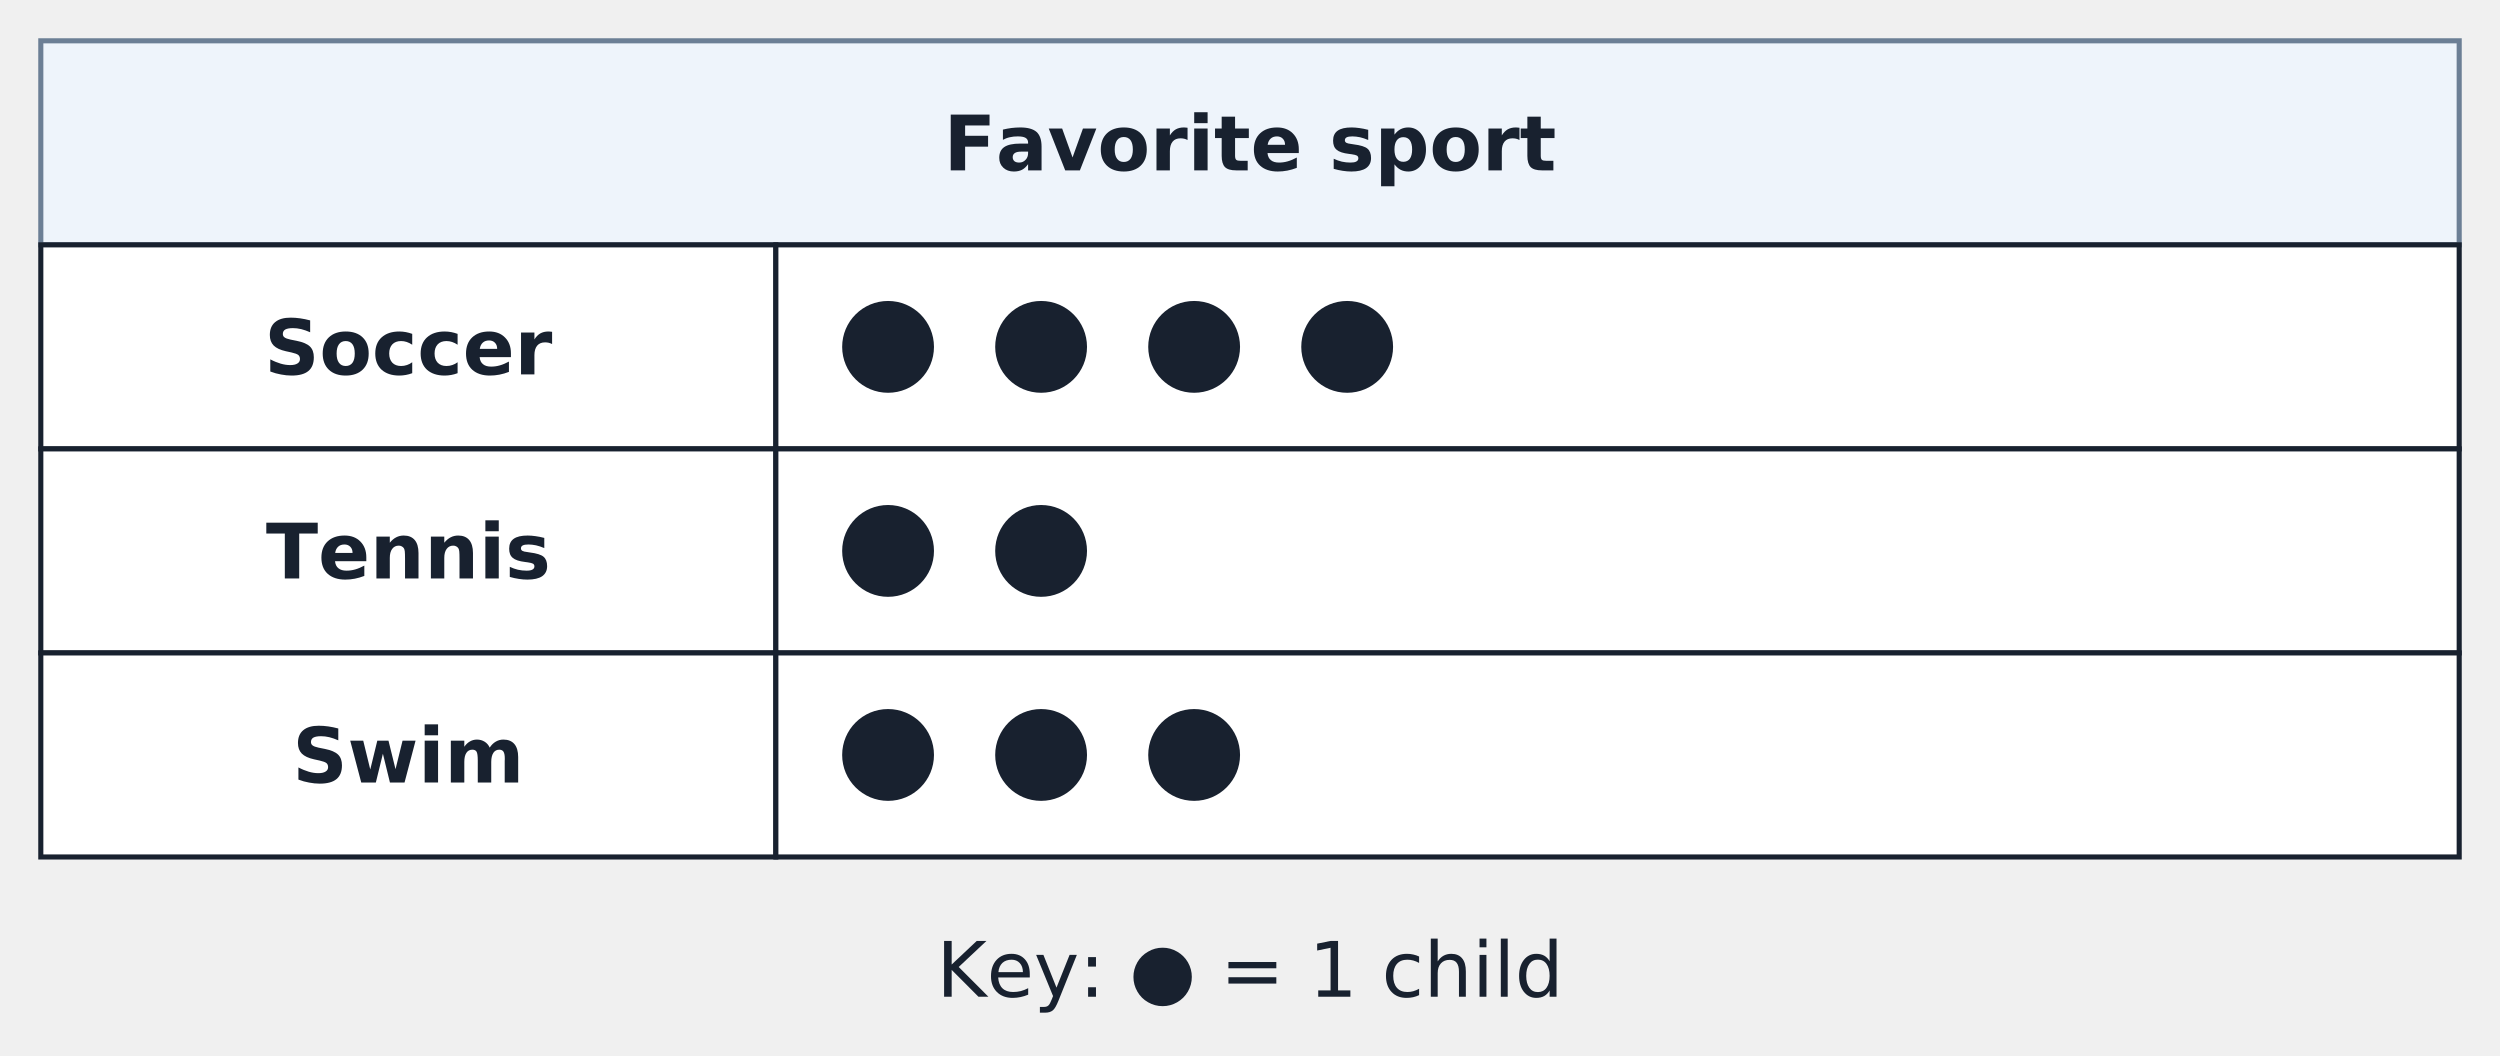
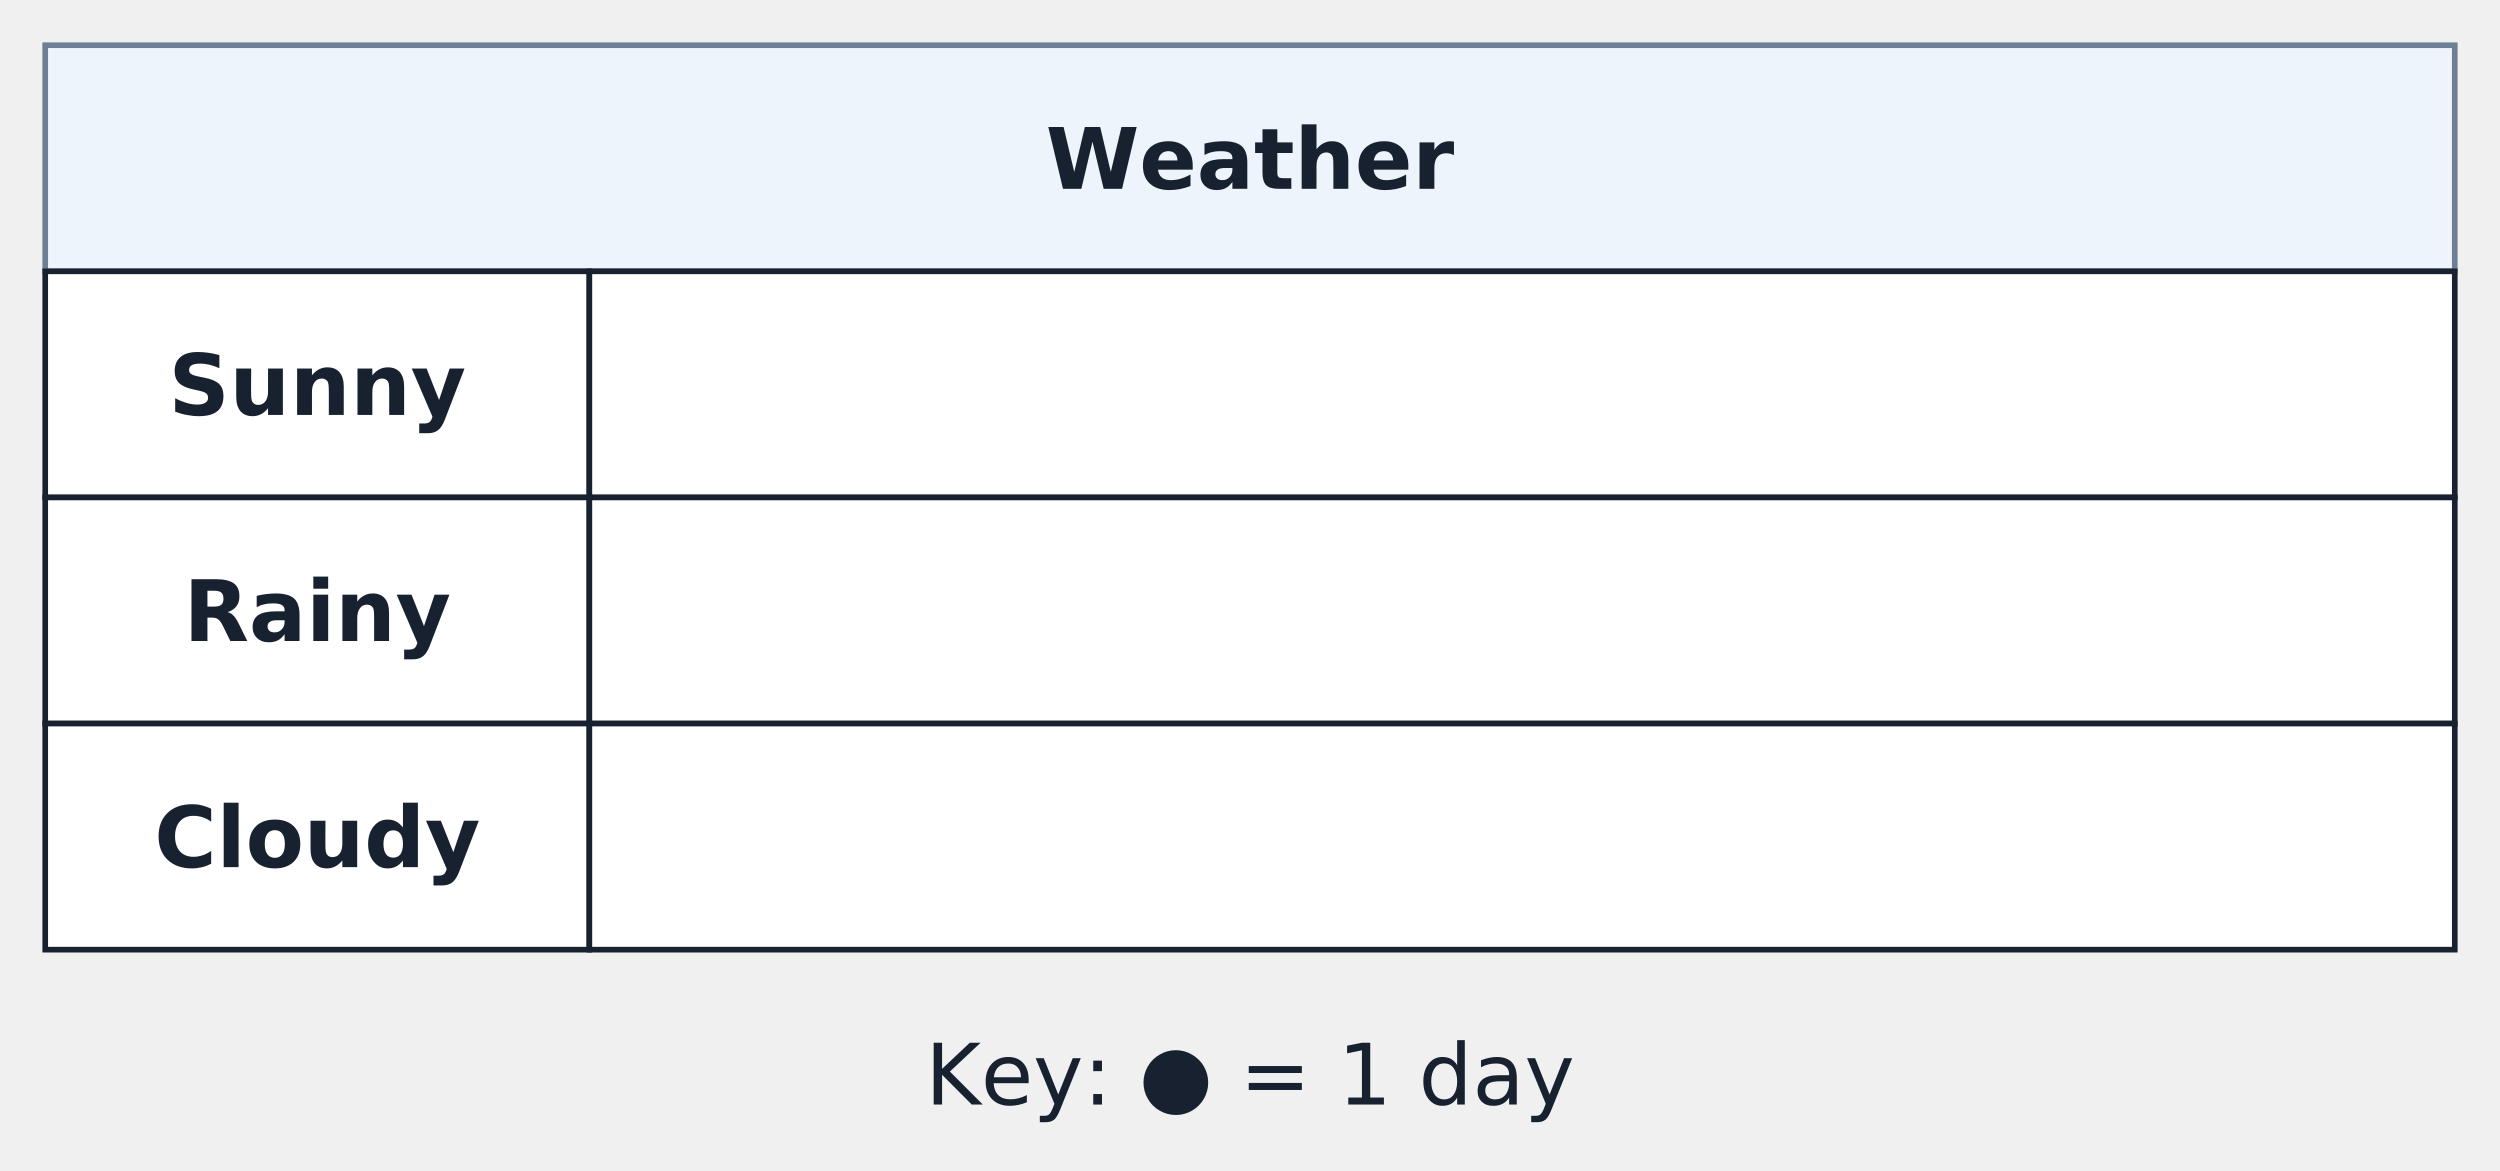
- <svg xmlns="http://www.w3.org/2000/svg" xmlns:xlink="http://www.w3.org/1999/xlink" version="1.1" width="490.095" height="207.004" viewBox="0 0 490.095 207.004">
+ <svg xmlns="http://www.w3.org/2000/svg" xmlns:xlink="http://www.w3.org/1999/xlink" version="1.1" width="442.261" height="207.004" viewBox="0 0 442.261 207.004">
  <defs>
    <clipPath id="clip_1">
-       <path transform="matrix(1,0,0,-1,-120.9524,248)" d="M120.952 40.996H611.048V248H120.952Z" clip-rule="evenodd" />
+       <path transform="matrix(1,0,0,-1,-144.8696,248)" d="M144.87 40.996H587.13V248H144.87Z" clip-rule="evenodd" />
    </clipPath>
-     <path id="font_2_39" d="M.092 .729H.599V.587H.28V.452H.58V.31H.28V0H.092V.729Z" />
+     <path id="font_2_56" d="M.03 .729H.21L.336 .199 .461 .729H.642L.767 .199 .893 .729H1.072L.9 0H.683L.551 .555 .42 0H.203L.03 .729Z" />
+     <path id="font_2_70" d="M.63 .276V.226H.221C.225 .184 .24 .153 .266 .133 .291 .112 .326 .102 .372 .102 .409 .102 .447 .107 .485 .118 .524 .129 .563 .146 .604 .168V.033C.563 .017 .521 .005 .48-.003 .439-.011 .397-.015 .356-.015 .257-.015 .18 .011 .125 .061 .07 .111 .043 .182 .043 .273 .043 .362 .07 .433 .124 .484 .178 .535 .252 .561 .346 .561 .432 .561 .501 .535 .552 .483 .604 .431 .63 .362 .63 .276M.45 .334C.45 .367 .441 .394 .421 .414 .402 .434 .376 .444 .345 .444 .311 .444 .284 .435 .263 .416 .242 .397 .228 .37 .223 .334H.45Z" />
    <path id="font_2_66" d="M.329 .245C.293 .245 .265 .239 .247 .227 .228 .214 .219 .196 .219 .172 .219 .15 .227 .133 .241 .12 .256 .108 .277 .102 .303 .102 .336 .102 .364 .113 .386 .137 .409 .16 .42 .19 .42 .225V.245H.329M.596 .311V0H.42V.081C.396 .048 .37 .023 .341 .008 .312-.007 .276-.015 .234-.015 .177-.015 .131 .002 .096 .035 .061 .068 .043 .111 .043 .164 .043 .228 .065 .275 .109 .305 .153 .335 .222 .35 .317 .35H.42V.364C.42 .391 .409 .412 .387 .425 .365 .438 .331 .444 .285 .444 .248 .444 .213 .441 .181 .433 .148 .426 .118 .414 .091 .399V.533C.128 .542 .166 .549 .204 .554 .241 .558 .279 .561 .317 .561 .416 .561 .487 .541 .531 .502 .574 .463 .596 .399 .596 .311Z" />
-     <path id="font_2_87" d="M.015 .547H.19L.326 .169 .462 .547H.637L.422 0H.23L.015 .547Z" />
+     <path id="font_2_85" d="M.275 .702V.547H.455V.422H.275V.19C.275 .165 .28 .147 .29 .138 .3 .129 .32 .125 .35 .125H.44V0H.29C.221 0 .172 .014 .143 .043 .115 .072 .1 .121 .1 .19V.422H.013V.547H.1V.702H.275Z" />
+     <path id="font_2_73" d="M.634 .333V0H.458V.054 .254C.458 .302 .457 .335 .455 .353 .453 .371 .449 .384 .444 .393 .437 .404 .428 .413 .416 .419 .404 .426 .391 .429 .376 .429 .34 .429 .311 .415 .29 .386 .269 .358 .259 .319 .259 .269V0H.084V.76H.259V.467C.285 .499 .313 .523 .343 .538 .372 .553 .405 .561 .441 .561 .504 .561 .552 .541 .585 .502 .617 .464 .634 .407 .634 .333Z" />
+     <path id="font_2_83" d="M.49 .397C.475 .405 .46 .41 .445 .414 .429 .417 .414 .419 .399 .419 .354 .419 .319 .405 .295 .376 .271 .347 .259 .305 .259 .252V0H.084V.547H.259V.457C.281 .493 .307 .519 .336 .536 .365 .552 .4 .561 .441 .561 .447 .561 .453 .56 .46 .56 .467 .559 .477 .558 .49 .557L.49 .397Z" />
+     <path id="font_2_52" d="M.599 .706V.551C.559 .569 .52 .582 .482 .592 .444 .601 .408 .605 .374 .605 .329 .605 .296 .599 .274 .587 .253 .575 .242 .555 .242 .529 .242 .51 .249 .494 .264 .484 .278 .473 .305 .463 .343 .455L.423 .439C.504 .423 .562 .398 .596 .365 .63 .332 .647 .285 .647 .224 .647 .143 .623 .083 .575 .044 .528 .005 .455-.015 .357-.015 .311-.015 .264-.01 .218-.001 .171 .007 .125 .02 .078 .038V.197C.125 .172 .17 .154 .213 .141 .257 .128 .299 .122 .339 .122 .38 .122 .411 .129 .433 .143 .455 .156 .466 .176 .466 .201 .466 .224 .458 .242 .444 .254 .429 .266 .399 .277 .355 .287L.282 .303C.209 .319 .156 .344 .122 .378 .089 .412 .072 .458 .072 .516 .072 .589 .095 .645 .142 .684 .189 .723 .256 .742 .344 .742 .384 .742 .425 .739 .468 .733 .51 .727 .554 .718 .599 .706Z" />
+     <path id="font_2_86" d="M.078 .213V.547H.254V.492C.254 .463 .254 .425 .253 .381 .253 .336 .253 .306 .253 .291 .253 .247 .254 .215 .256 .196 .259 .177 .263 .163 .268 .154 .275 .142 .285 .134 .296 .127 .308 .121 .321 .118 .336 .118 .372 .118 .401 .132 .422 .16 .443 .188 .453 .227 .453 .277V.547H.628V0H.453V.079C.427 .047 .399 .023 .369 .008 .34-.007 .307-.015 .272-.015 .209-.015 .161 .005 .128 .044 .095 .082 .078 .139 .078 .213Z" />
+     <path id="font_2_79" d="M.634 .333V0H.458V.054 .255C.458 .302 .457 .335 .455 .353 .453 .371 .449 .384 .444 .393 .437 .404 .428 .413 .416 .419 .404 .426 .391 .429 .376 .429 .34 .429 .311 .415 .29 .386 .269 .358 .259 .319 .259 .269V0H.084V.547H.259V.467C.285 .499 .313 .523 .343 .538 .372 .553 .405 .561 .441 .561 .504 .561 .552 .541 .585 .502 .617 .464 .634 .407 .634 .333Z" />
+     <path id="font_2_90" d="M.012 .547H.187L.334 .176 .459 .547H.634L.404-.051C.381-.112 .354-.155 .323-.179 .292-.204 .252-.216 .201-.216H.1V-.101H.155C.184-.101 .206-.096 .219-.086 .233-.077 .243-.06 .251-.036L.256-.021 .012 .547Z" />
+     <path id="font_2_51" d="M.359 .406C.398 .406 .427 .414 .444 .428 .461 .443 .469 .467 .469 .5 .469 .533 .461 .557 .444 .571 .427 .586 .398 .593 .359 .593H.28V.406H.359M.28 .276V0H.092V.729H.379C.475 .729 .545 .713 .59 .681 .635 .649 .657 .598 .657 .528 .657 .48 .646 .441 .622 .41 .599 .379 .564 .356 .517 .341 .543 .335 .566 .322 .586 .301 .607 .281 .627 .249 .648 .207L.75 0H.55L.461 .181C.443 .218 .425 .243 .406 .256 .388 .27 .364 .276 .333 .276H.28Z" />
+     <path id="font_2_74" d="M.084 .547H.259V0H.084V.547M.084 .76H.259V.617H.084V.76Z" />
+     <path id="font_2_36" d="M.67 .04C.635 .022 .599 .008 .562-.001 .525-.01 .486-.015 .445-.015 .323-.015 .227 .019 .156 .087 .085 .155 .05 .247 .05 .364 .05 .48 .085 .572 .156 .64 .227 .708 .323 .742 .445 .742 .486 .742 .525 .738 .562 .728 .599 .719 .635 .706 .67 .688V.536C.635 .56 .601 .578 .567 .589 .533 .6 .497 .605 .46 .605 .393 .605 .34 .584 .302 .541 .263 .498 .244 .439 .244 .364 .244 .288 .263 .229 .302 .186 .34 .144 .393 .122 .46 .122 .497 .122 .533 .128 .567 .139 .601 .15 .635 .167 .67 .191V.04Z" />
+     <path id="font_2_77" d="M.084 .76H.259V0H.084V.76Z" />
    <path id="font_2_80" d="M.344 .436C.306 .436 .276 .422 .256 .394 .235 .366 .225 .326 .225 .273 .225 .22 .235 .18 .256 .152 .276 .124 .306 .11 .344 .11 .382 .11 .411 .124 .432 .152 .452 .18 .462 .22 .462 .273 .462 .326 .452 .366 .432 .394 .411 .422 .382 .436 .344 .436M.344 .561C.438 .561 .512 .535 .565 .484 .618 .433 .644 .363 .644 .273 .644 .183 .618 .113 .565 .062 .512 .011 .438-.015 .344-.015 .25-.015 .176 .011 .123 .062 .07 .113 .043 .183 .043 .273 .043 .363 .07 .433 .123 .484 .176 .535 .25 .561 .344 .561Z" />
-     <path id="font_2_83" d="M.49 .397C.475 .405 .46 .41 .445 .414 .429 .417 .414 .419 .399 .419 .354 .419 .319 .405 .295 .376 .271 .347 .259 .305 .259 .252V0H.084V.547H.259V.457C.281 .493 .307 .519 .336 .536 .365 .552 .4 .561 .441 .561 .447 .561 .453 .56 .46 .56 .467 .559 .477 .558 .49 .557L.49 .397Z" />
-     <path id="font_2_74" d="M.084 .547H.259V0H.084V.547M.084 .76H.259V.617H.084V.76Z" />
-     <path id="font_2_85" d="M.275 .702V.547H.455V.422H.275V.19C.275 .165 .28 .147 .29 .138 .3 .129 .32 .125 .35 .125H.44V0H.29C.221 0 .172 .014 .143 .043 .115 .072 .1 .121 .1 .19V.422H.013V.547H.1V.702H.275Z" />
-     <path id="font_2_70" d="M.63 .276V.226H.221C.225 .184 .24 .153 .266 .133 .291 .112 .326 .102 .372 .102 .409 .102 .447 .107 .485 .118 .524 .129 .563 .146 .604 .168V.033C.563 .017 .521 .005 .48-.003 .439-.011 .397-.015 .356-.015 .257-.015 .18 .011 .125 .061 .07 .111 .043 .182 .043 .273 .043 .362 .07 .433 .124 .484 .178 .535 .252 .561 .346 .561 .432 .561 .501 .535 .552 .483 .604 .431 .63 .362 .63 .276M.45 .334C.45 .367 .441 .394 .421 .414 .402 .434 .376 .444 .345 .444 .311 .444 .284 .435 .263 .416 .242 .397 .228 .37 .223 .334H.45Z" />
-     <path id="font_2_84" d="M.511 .53V.397C.474 .413 .438 .425 .403 .433 .368 .44 .335 .444 .304 .444 .271 .444 .246 .44 .23 .432 .214 .424 .206 .411 .206 .393 .206 .379 .212 .369 .224 .361 .237 .354 .258 .348 .29 .345L.321 .34C.41 .329 .471 .31 .501 .284 .532 .258 .548 .217 .548 .161 .548 .103 .526 .059 .483 .029 .44 0 .376-.015 .291-.015 .255-.015 .218-.012 .179-.006 .14-0 .101 .008 .06 .02V.152C.095 .135 .131 .123 .167 .114 .204 .106 .241 .102 .279 .102 .313 .102 .339 .106 .356 .116 .373 .125 .382 .139 .382 .158 .382 .173 .376 .185 .364 .193 .352 .2 .328 .206 .293 .211L.262 .215C.184 .224 .13 .242 .099 .269 .067 .295 .052 .335 .052 .389 .052 .447 .072 .49 .111 .518 .151 .547 .212 .561 .294 .561 .326 .561 .36 .558 .396 .553 .431 .548 .47 .541 .511 .53Z" />
-     <path id="font_2_81" d="M.259 .079V-.208H.084V.547H.259V.467C.283 .499 .31 .523 .339 .538 .368 .553 .402 .561 .44 .561 .507 .561 .563 .534 .606 .48 .649 .426 .671 .357 .671 .273 .671 .188 .649 .119 .606 .066 .563 .012 .507-.015 .44-.015 .402-.015 .368-.007 .339 .008 .31 .023 .283 .047 .259 .079M.375 .434C.338 .434 .309 .42 .289 .392 .269 .365 .259 .325 .259 .273 .259 .221 .269 .181 .289 .154 .309 .126 .338 .112 .375 .112 .412 .112 .441 .126 .461 .153 .48 .181 .49 .221 .49 .273 .49 .325 .48 .365 .461 .392 .441 .42 .412 .434 .375 .434Z" />
-     <path id="font_2_52" d="M.599 .706V.551C.559 .569 .52 .582 .482 .592 .444 .601 .408 .605 .374 .605 .329 .605 .296 .599 .274 .587 .253 .575 .242 .555 .242 .529 .242 .51 .249 .494 .264 .484 .278 .473 .305 .463 .343 .455L.423 .439C.504 .423 .562 .398 .596 .365 .63 .332 .647 .285 .647 .224 .647 .143 .623 .083 .575 .044 .528 .005 .455-.015 .357-.015 .311-.015 .264-.01 .218-.001 .171 .007 .125 .02 .078 .038V.197C.125 .172 .17 .154 .213 .141 .257 .128 .299 .122 .339 .122 .38 .122 .411 .129 .433 .143 .455 .156 .466 .176 .466 .201 .466 .224 .458 .242 .444 .254 .429 .266 .399 .277 .355 .287L.282 .303C.209 .319 .156 .344 .122 .378 .089 .412 .072 .458 .072 .516 .072 .589 .095 .645 .142 .684 .189 .723 .256 .742 .344 .742 .384 .742 .425 .739 .468 .733 .51 .727 .554 .718 .599 .706Z" />
-     <path id="font_2_68" d="M.526 .53V.388C.502 .404 .478 .416 .454 .424 .43 .432 .406 .436 .38 .436 .331 .436 .293 .421 .266 .393 .239 .364 .225 .324 .225 .273 .225 .222 .239 .182 .266 .153 .293 .125 .331 .11 .38 .11 .407 .11 .433 .114 .458 .123 .482 .131 .505 .143 .526 .159V.016C.499 .006 .471-.002 .443-.007 .414-.012 .386-.015 .358-.015 .259-.015 .182 .011 .126 .061 .071 .112 .043 .183 .043 .273 .043 .363 .071 .434 .126 .484 .182 .535 .259 .561 .358 .561 .387 .561 .415 .558 .443 .553 .47 .548 .498 .54 .526 .53Z" />
-     <path id="font_2_53" d="M.005 .729H.677V.587H.435V0H.247V.587H.005V.729Z" />
-     <path id="font_2_79" d="M.634 .333V0H.458V.054 .255C.458 .302 .457 .335 .455 .353 .453 .371 .449 .384 .444 .393 .437 .404 .428 .413 .416 .419 .404 .426 .391 .429 .376 .429 .34 .429 .311 .415 .29 .386 .269 .358 .259 .319 .259 .269V0H.084V.547H.259V.467C.285 .499 .313 .523 .343 .538 .372 .553 .405 .561 .441 .561 .504 .561 .552 .541 .585 .502 .617 .464 .634 .407 .634 .333Z" />
-     <path id="font_2_88" d="M.035 .547H.205L.297 .17 .389 .547H.535L.627 .174 .719 .547H.889L.745 0H.554L.462 .376 .37 0H.179L.035 .547Z" />
-     <path id="font_2_78" d="M.591 .456C.613 .49 .639 .516 .67 .534 .7 .552 .734 .561 .77 .561 .833 .561 .881 .541 .914 .502 .946 .464 .963 .407 .963 .333V0H.787V.285C.787 .29 .788 .294 .788 .299 .788 .303 .788 .31 .788 .318 .788 .357 .782 .385 .771 .403 .76 .42 .741 .429 .716 .429 .683 .429 .657 .415 .639 .388 .621 .36 .611 .321 .611 .269V0H.435V.285C.435 .346 .43 .385 .419 .403 .409 .42 .39 .429 .364 .429 .33 .429 .304 .415 .286 .387 .268 .36 .259 .321 .259 .269V0H.083V.547H.259V.467C.28 .498 .305 .521 .333 .537 .361 .553 .391 .561 .425 .561 .463 .561 .496 .551 .525 .533 .554 .515 .576 .489 .591 .456Z" />
+     <path id="font_2_69" d="M.456 .467V.76H.632V0H.456V.079C.432 .047 .405 .023 .376 .008 .347-.007 .314-.015 .276-.015 .208-.015 .153 .012 .11 .066 .067 .119 .045 .188 .045 .273 .045 .357 .067 .426 .11 .48 .153 .534 .208 .561 .276 .561 .314 .561 .347 .553 .376 .538 .405 .523 .432 .499 .456 .467M.341 .112C.378 .112 .407 .126 .427 .153 .446 .181 .456 .221 .456 .273 .456 .325 .446 .365 .427 .392 .407 .42 .378 .434 .341 .434 .304 .434 .275 .42 .256 .392 .236 .365 .226 .325 .226 .273 .226 .221 .236 .181 .256 .153 .275 .126 .304 .112 .341 .112Z" />
    <path id="font_3_45" d="M.098 .729H.197V.421L.524 .729H.651L.289 .389 .677 0H.547L.197 .351V0H.098V.729Z" />
    <path id="font_3_71" d="M.562 .296V.252H.149C.153 .19 .171 .143 .205 .11 .238 .078 .285 .062 .344 .062 .379 .062 .412 .066 .445 .074 .477 .083 .509 .095 .541 .112V.027C.509 .014 .476 .003 .442-.004 .408-.011 .374-.015 .339-.015 .252-.015 .183 .011 .132 .062 .081 .113 .055 .181 .055 .268 .055 .358 .079 .429 .128 .482 .176 .534 .241 .561 .323 .561 .397 .561 .455 .537 .498 .489 .541 .442 .562 .377 .562 .296M.472 .322C.472 .372 .458 .411 .431 .44 .404 .47 .368 .484 .324 .484 .274 .484 .234 .47 .204 .442 .174 .413 .156 .373 .152 .322L.472 .322Z" />
    <path id="font_3_91" d="M.322-.051C.296-.116 .272-.158 .248-.178 .223-.198 .191-.208 .151-.208H.079V-.133H.132C.157-.133 .176-.127 .189-.115 .203-.104 .218-.076 .235-.032L.251 .009 .03 .547H.125L.296 .119 .467 .547H.562L.322-.051Z" />
    <path id="font_3_28" d="M.117 .124H.22V0H.117V.124M.117 .518H.22V.394H.117V.518Z" />
    <path id="font_3_1" d="M.055 .259C.055 .327 .072 .39 .106 .45 .14 .509 .186 .555 .246 .589 .305 .624 .368 .641 .437 .641 .505 .641 .568 .624 .627 .589 .686 .555 .733 .509 .767 .45 .801 .39 .818 .327 .818 .259 .818 .191 .801 .127 .767 .068 .733 .009 .686-.038 .627-.072 .568-.106 .505-.123 .437-.123 .368-.123 .305-.106 .246-.072 .186-.038 .14 .009 .106 .068 .072 .127 .055 .191 .055 .259Z" />
    <path id="font_3_31" d="M.106 .454H.732V.372H.106V.454M.106 .255H.732V.172H.106V.255Z" />
    <path id="font_3_19" d="M.124 .083H.285V.64L.11 .604V.694L.284 .729H.383V.083H.544V0H.124V.083Z" />
-     <path id="font_3_69" d="M.488 .526V.442C.462 .456 .437 .467 .411 .474 .386 .481 .36 .484 .334 .484 .276 .484 .23 .466 .198 .429 .166 .392 .15 .34 .15 .273 .15 .206 .166 .154 .198 .117 .23 .08 .276 .062 .334 .062 .36 .062 .386 .065 .411 .072 .437 .079 .462 .09 .488 .104V.021C.463 .009 .437 0 .41-.006 .383-.012 .354-.015 .324-.015 .242-.015 .176 .011 .128 .063 .079 .115 .055 .185 .055 .273 .055 .362 .08 .433 .129 .484 .178 .535 .245 .561 .33 .561 .358 .561 .385 .558 .411 .552 .438 .546 .463 .538 .488 .526Z" />
-     <path id="font_3_74" d="M.549 .33V0H.459V.327C.459 .379 .449 .418 .429 .444 .409 .47 .378 .482 .338 .482 .289 .482 .251 .467 .223 .436 .195 .405 .181 .363 .181 .309V0H.091V.76H.181V.462C.203 .495 .228 .52 .257 .536 .286 .552 .32 .561 .358 .561 .421 .561 .468 .541 .5 .502 .533 .463 .549 .406 .549 .33Z" />
-     <path id="font_3_75" d="M.094 .547H.184V0H.094V.547M.094 .76H.184V.646H.094V.76Z" />
-     <path id="font_3_78" d="M.094 .76H.184V0H.094V.76Z" />
    <path id="font_3_70" d="M.454 .464V.76H.544V0H.454V.082C.435 .049 .411 .025 .383 .009 .354-.007 .319-.015 .279-.015 .213-.015 .159 .012 .117 .065 .076 .117 .055 .187 .055 .273 .055 .359 .076 .428 .117 .481 .159 .534 .213 .561 .279 .561 .319 .561 .354 .553 .383 .537 .411 .521 .435 .497 .454 .464M.148 .273C.148 .207 .162 .155 .189 .117 .216 .079 .253 .061 .301 .061 .348 .061 .386 .079 .413 .117 .44 .155 .454 .207 .454 .273 .454 .339 .44 .391 .413 .429 .386 .467 .348 .485 .301 .485 .253 .485 .216 .467 .189 .429 .162 .391 .148 .339 .148 .273Z" />
+     <path id="font_3_67" d="M.343 .275C.27 .275 .22 .267 .192 .25 .164 .234 .15 .205 .15 .165 .15 .133 .16 .108 .181 .089 .202 .07 .231 .061 .267 .061 .317 .061 .357 .078 .387 .114 .417 .149 .432 .196 .432 .255V.275H.343M.522 .312V0H.432V.083C.412 .05 .386 .025 .355 .009 .325-.007 .287-.015 .243-.015 .187-.015 .143 .001 .11 .033 .077 .064 .06 .106 .06 .159 .06 .221 .081 .267 .122 .299 .163 .33 .224 .346 .306 .346H.432V.354C.432 .396 .419 .428 .391 .45 .364 .473 .326 .484 .277 .484 .246 .484 .215 .481 .186 .473 .156 .466 .127 .454 .1 .439V.522C.133 .535 .165 .545 .196 .551 .227 .557 .257 .561 .286 .561 .365 .561 .424 .54 .463 .499 .502 .458 .522 .396 .522 .312Z" />
  </defs>
  <g clip-path="url(#clip_1)">
-     <path transform="matrix(1,0,0,-1,-120.9524,248)" d="M128.952 200H603.048V240H128.952Z" fill="#eef4fb" fill-rule="evenodd" />
-     <path transform="matrix(1,0,0,-1,-120.9524,248)" stroke-width="1" stroke-linecap="butt" stroke-miterlimit="10" stroke-linejoin="miter" fill="none" stroke="#6c7f95" d="M128.952 200H603.048V240H128.952Z" />
-     <use data-text="F" xlink:href="#font_2_39" transform="matrix(15,0,0,-15,185,33.39999)" fill="#18212f" />
-     <use data-text="a" xlink:href="#font_2_66" transform="matrix(15,0,0,-15,195.245,33.39999)" fill="#18212f" />
-     <use data-text="v" xlink:href="#font_2_87" transform="matrix(15,0,0,-15,205.37,33.39999)" fill="#18212f" />
-     <use data-text="o" xlink:href="#font_2_80" transform="matrix(15,0,0,-15,215.15,33.39999)" fill="#18212f" />
-     <use data-text="r" xlink:href="#font_2_83" transform="matrix(15,0,0,-15,225.455,33.39999)" fill="#18212f" />
-     <use data-text="i" xlink:href="#font_2_74" transform="matrix(15,0,0,-15,232.85,33.39999)" fill="#18212f" />
-     <use data-text="t" xlink:href="#font_2_85" transform="matrix(15,0,0,-15,237.995,33.39999)" fill="#18212f" />
-     <use data-text="e" xlink:href="#font_2_70" transform="matrix(15,0,0,-15,245.165,33.39999)" fill="#18212f" />
-     <use data-text="s" xlink:href="#font_2_84" transform="matrix(15,0,0,-15,260.5566,33.39999)" fill="#18212f" />
-     <use data-text="p" xlink:href="#font_2_81" transform="matrix(15,0,0,-15,269.4816,33.39999)" fill="#18212f" />
-     <use data-text="o" xlink:href="#font_2_80" transform="matrix(15,0,0,-15,280.2216,33.39999)" fill="#18212f" />
-     <use data-text="r" xlink:href="#font_2_83" transform="matrix(15,0,0,-15,290.5266,33.39999)" fill="#18212f" />
-     <use data-text="t" xlink:href="#font_2_85" transform="matrix(15,0,0,-15,297.9216,33.39999)" fill="#18212f" />
-     <path transform="matrix(1,0,0,-1,-120.9524,248)" d="M128.952 160H273.048V200H128.952Z" fill="#ffffff" fill-rule="evenodd" />
-     <path transform="matrix(1,0,0,-1,-120.9524,248)" stroke-width="1" stroke-linecap="butt" stroke-miterlimit="10" stroke-linejoin="miter" fill="none" stroke="#18212f" d="M128.952 160H273.048V200H128.952Z" />
-     <path transform="matrix(1,0,0,-1,-120.9524,248)" d="M273.048 160H603.048V200H273.048Z" fill="#ffffff" fill-rule="evenodd" />
-     <path transform="matrix(1,0,0,-1,-120.9524,248)" stroke-width="1" stroke-linecap="butt" stroke-miterlimit="10" stroke-linejoin="miter" fill="none" stroke="#18212f" d="M273.048 160H603.048V200H273.048Z" />
-     <use data-text="S" xlink:href="#font_2_52" transform="matrix(15,0,0,-15,51.81641,73.4)" fill="#18212f" />
-     <use data-text="o" xlink:href="#font_2_80" transform="matrix(15,0,0,-15,62.61641,73.4)" fill="#18212f" />
-     <use data-text="c" xlink:href="#font_2_68" transform="matrix(15,0,0,-15,72.92142,73.4)" fill="#18212f" />
-     <use data-text="c" xlink:href="#font_2_68" transform="matrix(15,0,0,-15,81.81642,73.4)" fill="#18212f" />
-     <use data-text="e" xlink:href="#font_2_70" transform="matrix(15,0,0,-15,90.71143,73.4)" fill="#18212f" />
-     <use data-text="r" xlink:href="#font_2_83" transform="matrix(15,0,0,-15,100.8814,73.4)" fill="#18212f" />
-     <path transform="matrix(1,0,0,-1,-120.9524,248)" d="M304.048 180C304.048 184.971 300.018 189 295.048 189 290.077 189 286.048 184.971 286.048 180 286.048 175.029 290.077 171 295.048 171 300.018 171 304.048 175.029 304.048 180" fill="#18212f" fill-rule="evenodd" />
-     <path transform="matrix(1,0,0,-1,-120.9524,248)" d="M334.048 180C334.048 184.971 330.018 189 325.048 189 320.077 189 316.048 184.971 316.048 180 316.048 175.029 320.077 171 325.048 171 330.018 171 334.048 175.029 334.048 180" fill="#18212f" fill-rule="evenodd" />
-     <path transform="matrix(1,0,0,-1,-120.9524,248)" d="M364.048 180C364.048 184.971 360.018 189 355.048 189 350.077 189 346.048 184.971 346.048 180 346.048 175.029 350.077 171 355.048 171 360.018 171 364.048 175.029 364.048 180" fill="#18212f" fill-rule="evenodd" />
-     <path transform="matrix(1,0,0,-1,-120.9524,248)" d="M394.048 180C394.048 184.971 390.018 189 385.048 189 380.077 189 376.048 184.971 376.048 180 376.048 175.029 380.077 171 385.048 171 390.018 171 394.048 175.029 394.048 180" fill="#18212f" fill-rule="evenodd" />
-     <path transform="matrix(1,0,0,-1,-120.9524,248)" d="M128.952 120H273.048V160H128.952Z" fill="#ffffff" fill-rule="evenodd" />
-     <path transform="matrix(1,0,0,-1,-120.9524,248)" stroke-width="1" stroke-linecap="butt" stroke-miterlimit="10" stroke-linejoin="miter" fill="none" stroke="#18212f" d="M128.952 120H273.048V160H128.952Z" />
-     <path transform="matrix(1,0,0,-1,-120.9524,248)" d="M273.048 120H603.048V160H273.048Z" fill="#ffffff" fill-rule="evenodd" />
-     <path transform="matrix(1,0,0,-1,-120.9524,248)" stroke-width="1" stroke-linecap="butt" stroke-miterlimit="10" stroke-linejoin="miter" fill="none" stroke="#18212f" d="M273.048 120H603.048V160H273.048Z" />
-     <use data-text="T" xlink:href="#font_2_53" transform="matrix(15,0,0,-15,52.1313,113.4)" fill="#18212f" />
-     <use data-text="e" xlink:href="#font_2_70" transform="matrix(15,0,0,-15,62.3613,113.4)" fill="#18212f" />
-     <use data-text="n" xlink:href="#font_2_79" transform="matrix(15,0,0,-15,72.5313,113.4)" fill="#18212f" />
-     <use data-text="n" xlink:href="#font_2_79" transform="matrix(15,0,0,-15,83.2113,113.4)" fill="#18212f" />
-     <use data-text="i" xlink:href="#font_2_74" transform="matrix(15,0,0,-15,93.8913,113.4)" fill="#18212f" />
-     <use data-text="s" xlink:href="#font_2_84" transform="matrix(15,0,0,-15,99.0363,113.4)" fill="#18212f" />
-     <path transform="matrix(1,0,0,-1,-120.9524,248)" d="M304.048 140C304.048 144.971 300.018 149 295.048 149 290.077 149 286.048 144.971 286.048 140 286.048 135.029 290.077 131 295.048 131 300.018 131 304.048 135.029 304.048 140" fill="#18212f" fill-rule="evenodd" />
-     <path transform="matrix(1,0,0,-1,-120.9524,248)" d="M334.048 140C334.048 144.971 330.018 149 325.048 149 320.077 149 316.048 144.971 316.048 140 316.048 135.029 320.077 131 325.048 131 330.018 131 334.048 135.029 334.048 140" fill="#18212f" fill-rule="evenodd" />
-     <path transform="matrix(1,0,0,-1,-120.9524,248)" d="M128.952 80H273.048V120H128.952Z" fill="#ffffff" fill-rule="evenodd" />
-     <path transform="matrix(1,0,0,-1,-120.9524,248)" stroke-width="1" stroke-linecap="butt" stroke-miterlimit="10" stroke-linejoin="miter" fill="none" stroke="#18212f" d="M128.952 80H273.048V120H128.952Z" />
-     <path transform="matrix(1,0,0,-1,-120.9524,248)" d="M273.048 80H603.048V120H273.048Z" fill="#ffffff" fill-rule="evenodd" />
-     <path transform="matrix(1,0,0,-1,-120.9524,248)" stroke-width="1" stroke-linecap="butt" stroke-miterlimit="10" stroke-linejoin="miter" fill="none" stroke="#18212f" d="M273.048 80H603.048V120H273.048Z" />
-     <use data-text="S" xlink:href="#font_2_52" transform="matrix(15,0,0,-15,57.33151,153.4)" fill="#18212f" />
-     <use data-text="w" xlink:href="#font_2_88" transform="matrix(15,0,0,-15,68.13152,153.4)" fill="#18212f" />
-     <use data-text="i" xlink:href="#font_2_74" transform="matrix(15,0,0,-15,81.99152,153.4)" fill="#18212f" />
-     <use data-text="m" xlink:href="#font_2_78" transform="matrix(15,0,0,-15,87.13652,153.4)" fill="#18212f" />
-     <path transform="matrix(1,0,0,-1,-120.9524,248)" d="M304.048 100C304.048 104.971 300.018 109 295.048 109 290.077 109 286.048 104.971 286.048 100 286.048 95.029 290.077 91 295.048 91 300.018 91 304.048 95.029 304.048 100" fill="#18212f" fill-rule="evenodd" />
-     <path transform="matrix(1,0,0,-1,-120.9524,248)" d="M334.048 100C334.048 104.971 330.018 109 325.048 109 320.077 109 316.048 104.971 316.048 100 316.048 95.029 320.077 91 325.048 91 330.018 91 334.048 95.029 334.048 100" fill="#18212f" fill-rule="evenodd" />
-     <path transform="matrix(1,0,0,-1,-120.9524,248)" d="M364.048 100C364.048 104.971 360.018 109 355.048 109 350.077 109 346.048 104.971 346.048 100 346.048 95.029 350.077 91 355.048 91 360.018 91 364.048 95.029 364.048 100" fill="#18212f" fill-rule="evenodd" />
-     <use data-text="K" xlink:href="#font_3_45" transform="matrix(15,0,0,-15,183.6084,195.4)" fill="#18212f" />
-     <use data-text="e" xlink:href="#font_3_71" transform="matrix(15,0,0,-15,193.4484,195.4)" fill="#18212f" />
-     <use data-text="y" xlink:href="#font_3_91" transform="matrix(15,0,0,-15,202.6734,195.4)" fill="#18212f" />
-     <use data-text=":" xlink:href="#font_3_28" transform="matrix(15,0,0,-15,211.5534,195.4)" fill="#18212f" />
-     <use data-text="●" xlink:href="#font_3_1" transform="matrix(15,0,0,-15,221.3721,195.4)" fill="#18212f" />
-     <use data-text="=" xlink:href="#font_3_31" transform="matrix(15,0,0,-15,239.2285,195.4)" fill="#18212f" />
-     <use data-text="1" xlink:href="#font_3_19" transform="matrix(15,0,0,-15,256.5649,195.4)" fill="#18212f" />
-     <use data-text="c" xlink:href="#font_3_69" transform="matrix(15,0,0,-15,270.8765,195.4)" fill="#18212f" />
-     <use data-text="h" xlink:href="#font_3_74" transform="matrix(15,0,0,-15,279.1265,195.4)" fill="#18212f" />
-     <use data-text="i" xlink:href="#font_3_75" transform="matrix(15,0,0,-15,288.6365,195.4)" fill="#18212f" />
-     <use data-text="l" xlink:href="#font_3_78" transform="matrix(15,0,0,-15,292.8065,195.4)" fill="#18212f" />
-     <use data-text="d" xlink:href="#font_3_70" transform="matrix(15,0,0,-15,296.9765,195.4)" fill="#18212f" />
+     <path transform="matrix(1,0,0,-1,-144.8696,248)" d="M152.87 200H579.13V240H152.87Z" fill="#eef4fb" fill-rule="evenodd" />
+     <path transform="matrix(1,0,0,-1,-144.8696,248)" stroke-width="1" stroke-linecap="butt" stroke-miterlimit="10" stroke-linejoin="miter" fill="none" stroke="#6c7f95" d="M152.87 200H579.13V240H152.87Z" />
+     <use data-text="W" xlink:href="#font_2_56" transform="matrix(15,0,0,-15,185,33.39999)" fill="#18212f" />
+     <use data-text="e" xlink:href="#font_2_70" transform="matrix(15,0,0,-15,201.545,33.39999)" fill="#18212f" />
+     <use data-text="a" xlink:href="#font_2_66" transform="matrix(15,0,0,-15,211.715,33.39999)" fill="#18212f" />
+     <use data-text="t" xlink:href="#font_2_85" transform="matrix(15,0,0,-15,221.84,33.39999)" fill="#18212f" />
+     <use data-text="h" xlink:href="#font_2_73" transform="matrix(15,0,0,-15,229.01,33.39999)" fill="#18212f" />
+     <use data-text="e" xlink:href="#font_2_70" transform="matrix(15,0,0,-15,239.69,33.39999)" fill="#18212f" />
+     <use data-text="r" xlink:href="#font_2_83" transform="matrix(15,0,0,-15,249.8601,33.39999)" fill="#18212f" />
+     <path transform="matrix(1,0,0,-1,-144.8696,248)" d="M152.87 160H249.13V200H152.87Z" fill="#ffffff" fill-rule="evenodd" />
+     <path transform="matrix(1,0,0,-1,-144.8696,248)" stroke-width="1" stroke-linecap="butt" stroke-miterlimit="10" stroke-linejoin="miter" fill="none" stroke="#18212f" d="M152.87 160H249.13V200H152.87Z" />
+     <path transform="matrix(1,0,0,-1,-144.8696,248)" d="M249.13 160H579.13V200H249.13Z" fill="#ffffff" fill-rule="evenodd" />
+     <path transform="matrix(1,0,0,-1,-144.8696,248)" stroke-width="1" stroke-linecap="butt" stroke-miterlimit="10" stroke-linejoin="miter" fill="none" stroke="#18212f" d="M249.13 160H579.13V200H249.13Z" />
+     <use data-text="S" xlink:href="#font_2_52" transform="matrix(15,0,0,-15,29.82181,73.4)" fill="#18212f" />
+     <use data-text="u" xlink:href="#font_2_86" transform="matrix(15,0,0,-15,40.62181,73.4)" fill="#18212f" />
+     <use data-text="n" xlink:href="#font_2_79" transform="matrix(15,0,0,-15,51.30182,73.4)" fill="#18212f" />
+     <use data-text="n" xlink:href="#font_2_79" transform="matrix(15,0,0,-15,61.98181,73.4)" fill="#18212f" />
+     <use data-text="y" xlink:href="#font_2_90" transform="matrix(15,0,0,-15,72.66181,73.4)" fill="#18212f" />
+     <path transform="matrix(1,0,0,-1,-144.8696,248)" d="M152.87 120H249.13V160H152.87Z" fill="#ffffff" fill-rule="evenodd" />
+     <path transform="matrix(1,0,0,-1,-144.8696,248)" stroke-width="1" stroke-linecap="butt" stroke-miterlimit="10" stroke-linejoin="miter" fill="none" stroke="#18212f" d="M152.87 120H249.13V160H152.87Z" />
+     <path transform="matrix(1,0,0,-1,-144.8696,248)" d="M249.13 120H579.13V160H249.13Z" fill="#ffffff" fill-rule="evenodd" />
+     <path transform="matrix(1,0,0,-1,-144.8696,248)" stroke-width="1" stroke-linecap="butt" stroke-miterlimit="10" stroke-linejoin="miter" fill="none" stroke="#18212f" d="M249.13 120H579.13V160H249.13Z" />
+     <use data-text="R" xlink:href="#font_2_51" transform="matrix(15,0,0,-15,32.4951,113.4)" fill="#18212f" />
+     <use data-text="a" xlink:href="#font_2_66" transform="matrix(15,0,0,-15,44.04511,113.4)" fill="#18212f" />
+     <use data-text="i" xlink:href="#font_2_74" transform="matrix(15,0,0,-15,54.17011,113.4)" fill="#18212f" />
+     <use data-text="n" xlink:href="#font_2_79" transform="matrix(15,0,0,-15,59.31511,113.4)" fill="#18212f" />
+     <use data-text="y" xlink:href="#font_2_90" transform="matrix(15,0,0,-15,69.99512,113.4)" fill="#18212f" />
+     <path transform="matrix(1,0,0,-1,-144.8696,248)" d="M152.87 80H249.13V120H152.87Z" fill="#ffffff" fill-rule="evenodd" />
+     <path transform="matrix(1,0,0,-1,-144.8696,248)" stroke-width="1" stroke-linecap="butt" stroke-miterlimit="10" stroke-linejoin="miter" fill="none" stroke="#18212f" d="M152.87 80H249.13V120H152.87Z" />
+     <path transform="matrix(1,0,0,-1,-144.8696,248)" d="M249.13 80H579.13V120H249.13Z" fill="#ffffff" fill-rule="evenodd" />
+     <path transform="matrix(1,0,0,-1,-144.8696,248)" stroke-width="1" stroke-linecap="butt" stroke-miterlimit="10" stroke-linejoin="miter" fill="none" stroke="#18212f" d="M249.13 80H579.13V120H249.13Z" />
+     <use data-text="C" xlink:href="#font_2_36" transform="matrix(15,0,0,-15,27.30591,153.4)" fill="#18212f" />
+     <use data-text="l" xlink:href="#font_2_77" transform="matrix(15,0,0,-15,38.3159,153.4)" fill="#18212f" />
+     <use data-text="o" xlink:href="#font_2_80" transform="matrix(15,0,0,-15,43.46091,153.4)" fill="#18212f" />
+     <use data-text="u" xlink:href="#font_2_86" transform="matrix(15,0,0,-15,53.7659,153.4)" fill="#18212f" />
+     <use data-text="d" xlink:href="#font_2_69" transform="matrix(15,0,0,-15,64.44589,153.4)" fill="#18212f" />
+     <use data-text="y" xlink:href="#font_2_90" transform="matrix(15,0,0,-15,75.1859,153.4)" fill="#18212f" />
+     <use data-text="K" xlink:href="#font_3_45" transform="matrix(15,0,0,-15,163.7012,195.4)" fill="#18212f" />
+     <use data-text="e" xlink:href="#font_3_71" transform="matrix(15,0,0,-15,173.5412,195.4)" fill="#18212f" />
+     <use data-text="y" xlink:href="#font_3_91" transform="matrix(15,0,0,-15,182.7662,195.4)" fill="#18212f" />
+     <use data-text=":" xlink:href="#font_3_28" transform="matrix(15,0,0,-15,191.6462,195.4)" fill="#18212f" />
+     <use data-text="●" xlink:href="#font_3_1" transform="matrix(15,0,0,-15,201.4649,195.4)" fill="#18212f" />
+     <use data-text="=" xlink:href="#font_3_31" transform="matrix(15,0,0,-15,219.3213,195.4)" fill="#18212f" />
+     <use data-text="1" xlink:href="#font_3_19" transform="matrix(15,0,0,-15,236.6577,195.4)" fill="#18212f" />
+     <use data-text="d" xlink:href="#font_3_70" transform="matrix(15,0,0,-15,250.9693,195.4)" fill="#18212f" />
+     <use data-text="a" xlink:href="#font_3_67" transform="matrix(15,0,0,-15,260.4943,195.4)" fill="#18212f" />
+     <use data-text="y" xlink:href="#font_3_91" transform="matrix(15,0,0,-15,269.6893,195.4)" fill="#18212f" />
  </g>
</svg>
